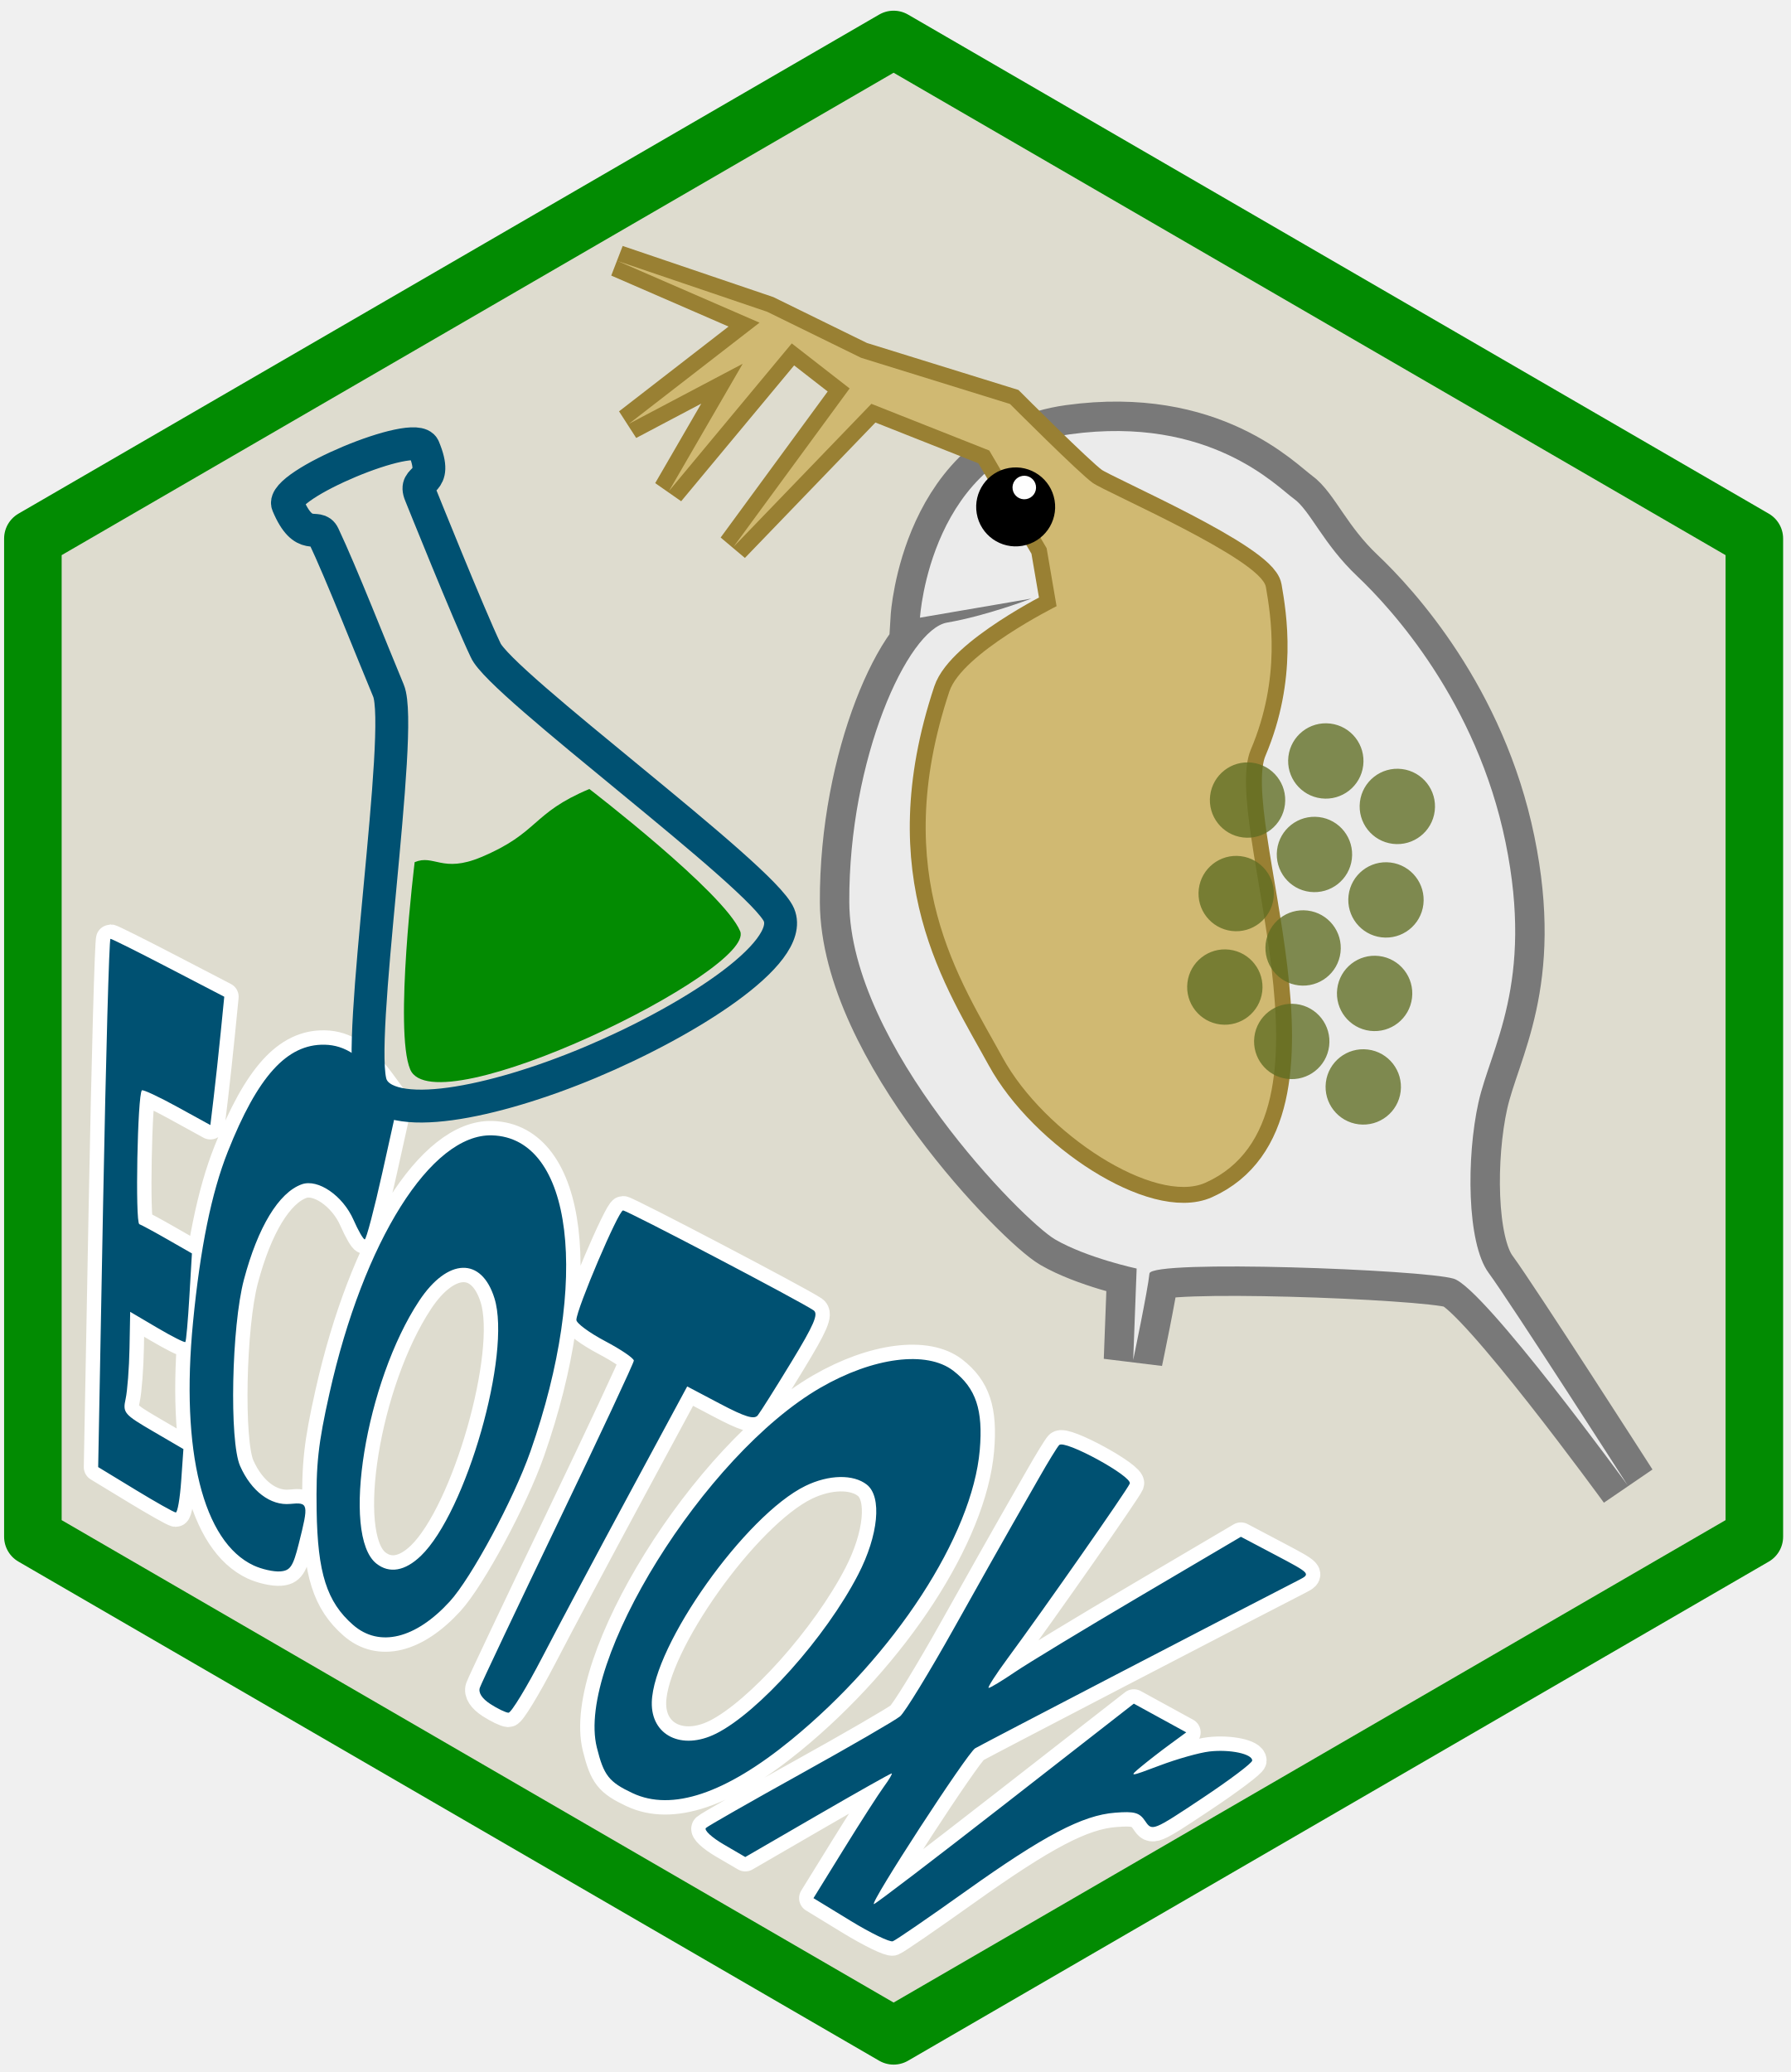
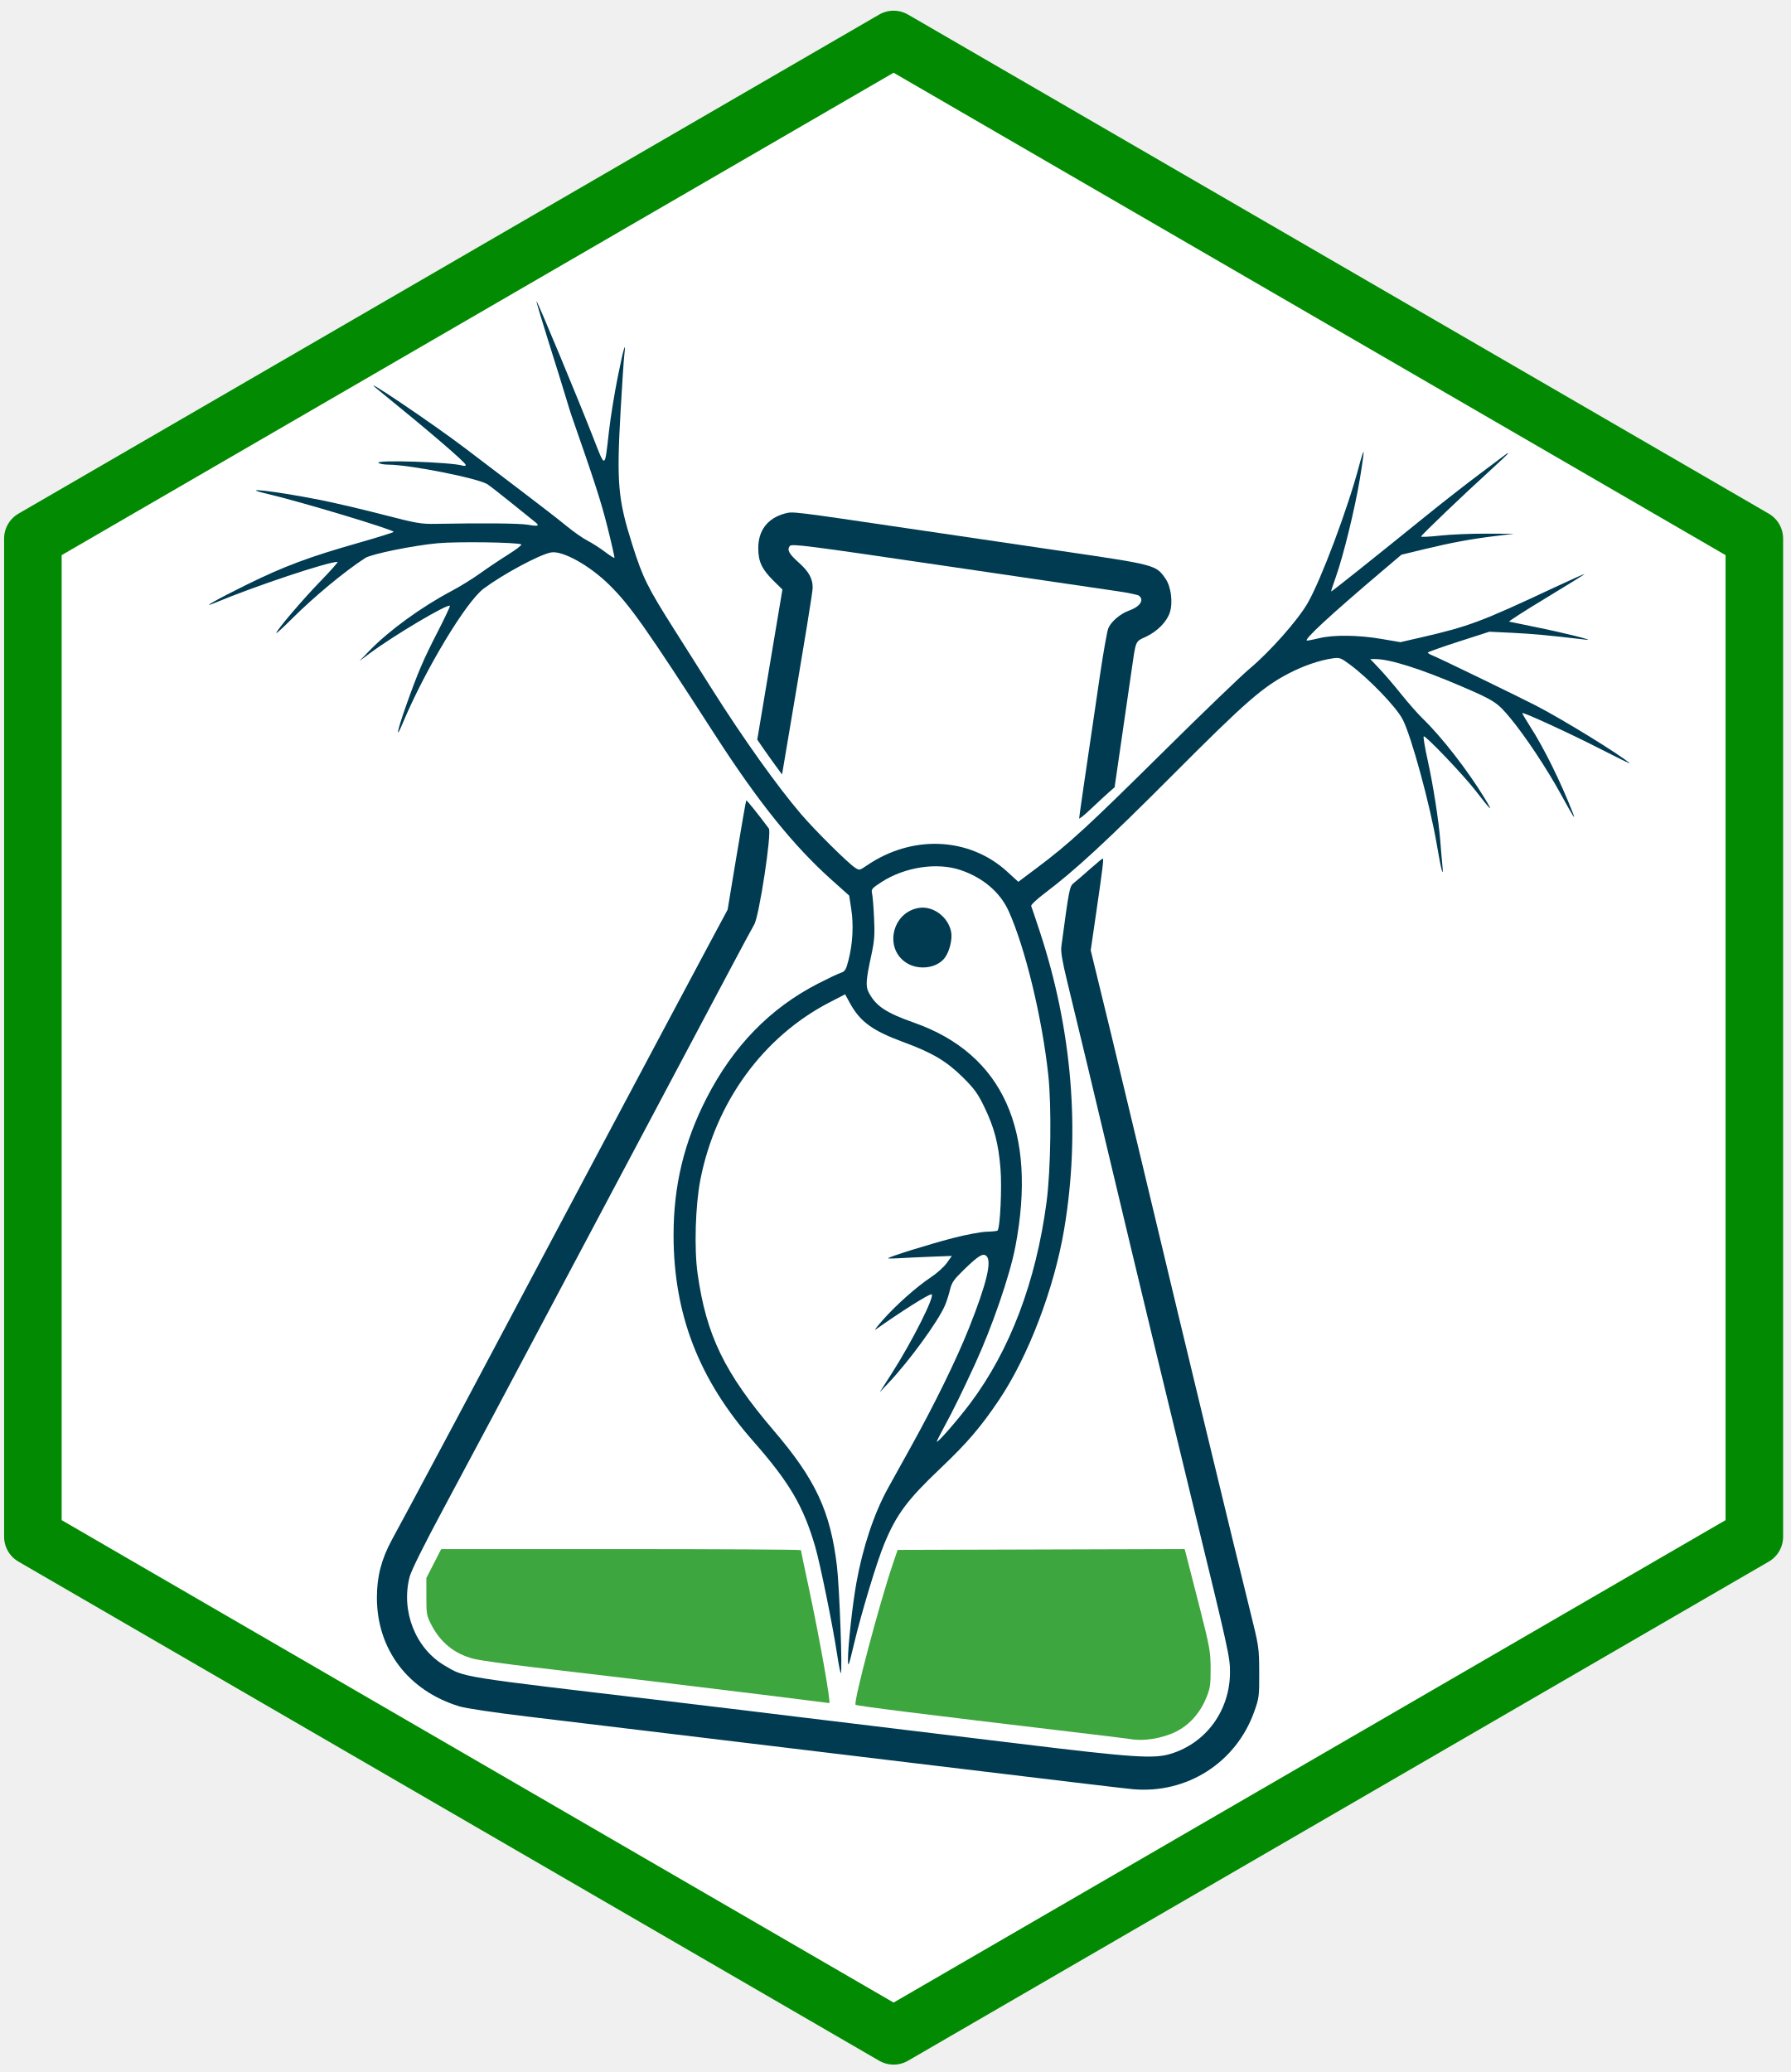
- <svg xmlns="http://www.w3.org/2000/svg" viewBox="0 0 124.44 144.00" id="svg2" version="1.1">
+ <svg xmlns="http://www.w3.org/2000/svg" viewBox="0 0 124.44 144.00" id="svg2" version="1.1" xml:space="preserve">
  <defs id="defs4">
    <style type="text/css" id="style6">
    line, polyline, path, rect, circle {
      fill: none;
      stroke: #000000;
      stroke-linecap: round;
      stroke-linejoin: round;
      stroke-miterlimit: 10.00;
    }
  </style>
  </defs>
  <rect width="100%" height="100%" style="stroke: none; fill: none;" id="rect8" />
  <rect x="0.00" y="0.14" width="124.44" height="143.71" style="stroke-width: 1.07; stroke: none;" clip-path="url(#cpMHwxMjQuNDQxfDE0My44NTd8MC4xNDMxMzc=)" id="rect15" />
  <rect x="-0.14" y="0.14" width="124.58" height="143.85" style="stroke-width: 1.07; stroke: none;" clip-path="url(#cpMHwxMjQuNDQxfDE0My45OTd8MC4xNDMxMzc=)" id="rect27" />
-   <polyline points="2.285 37.429 2.285 106.799 62.105 141.486 121.926 106.799 121.926 37.429 62.105 2.743 2.285 37.429" style="stroke:#008a00;stroke-width:4;fill:#dedccf;fill-opacity:1;fill-rule:nonzero;stroke-opacity:0.99" clip-path="url(#cpMHwxMjQuNDQxfDE0My45OTd8MC4xNDMxMzc=)" id="polyline29" />
-   <g transform="matrix(0.8064414,-0.1382254,0.1382254,0.8064414,-101.0077,18.23644)" id="g4833-4">
-     <path id="path825-3" d="m 193.6,63.8 c 0,0 3.2,-13.6 15.2,-13.2 12,0.4 16.6,7.4 17.8,8.6 1.2,1.2 1.8,4.2 4.2,7.4 2.4,3.2 8.2,12.2 8.6,24.4 0.4,12.2 -4.2,17 -6,21.4 -1.8,4.4 -3,11.6 -1.6,14.4 1.4,2.8 8.6,19.8 8.6,19.8 0,0 -9.2,-18.6 -11.6,-19.8 -2.4,-1.2 -25.082,-5.974 -25.4,-4.8 -0.362,1.336 -2.6,7 -2.6,7 l 1.6,-7.6 c 0,0 -4,-1.6 -6.4,-3.6 -2.4,-2 -14.4,-19.2 -12.4,-31.2 2,-12 8.8,-22 12.2,-22 3.4,0 7.4,-0.8 7.4,-0.8 z" style="fill:#ebebeb;fill-opacity:1;stroke:#797979;stroke-width:5;stroke-linecap:butt;stroke-linejoin:miter;stroke-miterlimit:10;stroke-dasharray:none;stroke-opacity:1;paint-order:markers stroke fill" />
-     <path id="path4722-5" d="m 205.2,64.8 c 0,0 -8.59,2.586 -10.2,5.6 -7.8,14.6 -3.2,24.4 -0.8,31.4 2.4,7 10.641,14.574 15.2,13.4 13.2,-3.4 6.4,-30 10,-35.6 C 223,74 223,68.6 223,66.2 223,63.8 211,56 210,55 c -1,-1 -5.8,-7.8 -5.8,-7.8 l -11.8,-6 -7.2,-5.2 -11.8,-6.4 11,7.2 -12.4,6.6 10.4,-3.4 -8,9.6 12.4,-10.6 4.2,4.6 -12,11.6 13.6,-10 9.2,5.6 3.4,9 z" style="fill:#d0b972;fill-opacity:1;stroke:#998033;stroke-width:2.7;stroke-linecap:butt;stroke-linejoin:miter;stroke-miterlimit:10;stroke-dasharray:none;stroke-opacity:1;paint-order:markers stroke fill" />
-     <circle r="3.354" cy="55.9" cx="203.2" id="path827-2" style="fill:#000000;fill-opacity:1;fill-rule:nonzero;stroke:none;stroke-linecap:round;stroke-linejoin:round;stroke-miterlimit:10;stroke-opacity:1;paint-order:markers stroke fill" />
-     <circle r="1" cy="54.4" cx="204.2" id="path829-7" style="fill:#fefefe;fill-opacity:1;fill-rule:nonzero;stroke:none;stroke-linecap:round;stroke-linejoin:round;stroke-miterlimit:10;stroke-opacity:1;paint-order:markers stroke fill" />
-     <circle transform="rotate(-73.3495)" r="3.2" cy="245.947" cx="-16.68" id="path4757-7" style="opacity:1;fill:#5e6d22;fill-opacity:0.775;fill-rule:nonzero;stroke:none;stroke-width:2.7;stroke-linecap:round;stroke-linejoin:round;stroke-miterlimit:10;stroke-dasharray:none;stroke-opacity:1;paint-order:markers stroke fill" />
-     <circle transform="rotate(-73.3495)" r="3.2" cy="245.947" cx="-24.68" id="path4774-9" style="opacity:1;fill:#5e6d22;fill-opacity:0.775;fill-rule:nonzero;stroke:none;stroke-width:2.7;stroke-linecap:round;stroke-linejoin:round;stroke-miterlimit:10;stroke-dasharray:none;stroke-opacity:1;paint-order:markers stroke fill" />
-     <circle transform="rotate(-73.3495)" r="3.2" cy="245.947" cx="-32.68" id="path4776-27" style="opacity:1;fill:#5e6d22;fill-opacity:0.775;fill-rule:nonzero;stroke:none;stroke-width:2.7;stroke-linecap:round;stroke-linejoin:round;stroke-miterlimit:10;stroke-dasharray:none;stroke-opacity:1;paint-order:markers stroke fill" />
-     <circle transform="rotate(-73.3495)" r="3.2" cy="245.947" cx="-40.68" id="path4778-26" style="opacity:1;fill:#5e6d22;fill-opacity:0.775;fill-rule:nonzero;stroke:none;stroke-width:2.7;stroke-linecap:round;stroke-linejoin:round;stroke-miterlimit:10;stroke-dasharray:none;stroke-opacity:1;paint-order:markers stroke fill" />
-     <circle transform="rotate(-73.3495)" r="3.2" cy="239.451" cx="-13.579" id="path4757-2-8" style="opacity:1;fill:#5e6d22;fill-opacity:0.775;fill-rule:nonzero;stroke:none;stroke-width:2.7;stroke-linecap:round;stroke-linejoin:round;stroke-miterlimit:10;stroke-dasharray:none;stroke-opacity:1;paint-order:markers stroke fill" />
-     <circle transform="rotate(-73.3495)" r="3.2" cy="239.451" cx="-21.579" id="path4774-7-4" style="opacity:1;fill:#5e6d22;fill-opacity:0.775;fill-rule:nonzero;stroke:none;stroke-width:2.7;stroke-linecap:round;stroke-linejoin:round;stroke-miterlimit:10;stroke-dasharray:none;stroke-opacity:1;paint-order:markers stroke fill" />
-     <circle transform="rotate(-73.3495)" r="3.2" cy="239.451" cx="-29.579" id="path4776-3-4" style="opacity:1;fill:#5e6d22;fill-opacity:0.775;fill-rule:nonzero;stroke:none;stroke-width:2.7;stroke-linecap:round;stroke-linejoin:round;stroke-miterlimit:10;stroke-dasharray:none;stroke-opacity:1;paint-order:markers stroke fill" />
-     <circle transform="rotate(-73.3495)" r="3.2" cy="239.451" cx="-37.579" id="path4778-2-9" style="opacity:1;fill:#5e6d22;fill-opacity:0.775;fill-rule:nonzero;stroke:none;stroke-width:2.7;stroke-linecap:round;stroke-linejoin:round;stroke-miterlimit:10;stroke-dasharray:none;stroke-opacity:1;paint-order:markers stroke fill" />
-     <circle transform="rotate(-73.3495)" r="3.2" cy="233.252" cx="-17.677" id="path4774-8-5" style="opacity:1;fill:#5e6d22;fill-opacity:0.775;fill-rule:nonzero;stroke:none;stroke-width:2.7;stroke-linecap:round;stroke-linejoin:round;stroke-miterlimit:10;stroke-dasharray:none;stroke-opacity:1;paint-order:markers stroke fill" />
-     <circle transform="rotate(-73.3495)" r="3.2" cy="233.252" cx="-25.677" id="path4776-2-0" style="opacity:1;fill:#5e6d22;fill-opacity:0.775;fill-rule:nonzero;stroke:none;stroke-width:2.7;stroke-linecap:round;stroke-linejoin:round;stroke-miterlimit:10;stroke-dasharray:none;stroke-opacity:1;paint-order:markers stroke fill" />
-     <circle transform="rotate(-73.3495)" r="3.2" cy="233.252" cx="-33.677" id="path4778-3-9" style="opacity:1;fill:#5e6d22;fill-opacity:0.775;fill-rule:nonzero;stroke:none;stroke-width:2.7;stroke-linecap:round;stroke-linejoin:round;stroke-miterlimit:10;stroke-dasharray:none;stroke-opacity:1;paint-order:markers stroke fill" />
-   </g>
-   <path style="fill:#005172;fill-opacity:1;stroke:#ffffff;stroke-width:2;stroke-linecap:round;stroke-linejoin:round;stroke-miterlimit:10;stroke-dasharray:none;stroke-opacity:0.99;paint-order:markers stroke fill" d="m 59.102,133.485 -2.566,-1.567 2.112,-3.418 c 1.162,-1.88 2.415,-3.83 2.784,-4.333 0.37,-0.503 0.611,-0.916 0.536,-0.917 -0.074,-0.001 -2.394,1.305 -5.154,2.904 l -5.018,2.906 -1.507,-0.88 c -0.829,-0.484 -1.38,-0.997 -1.225,-1.141 0.155,-0.143 3.119,-1.835 6.586,-3.758 3.467,-1.924 6.574,-3.723 6.905,-3.999 0.331,-0.276 2.025,-3.044 3.764,-6.152 1.74,-3.108 3.522,-6.274 3.961,-7.037 0.439,-0.763 1.31,-2.287 1.935,-3.388 0.625,-1.101 1.254,-2.125 1.396,-2.275 0.381,-0.402 5.109,2.179 4.907,2.678 -0.183,0.451 -6.005,8.782 -8.467,12.116 -0.844,1.143 -1.446,2.08 -1.338,2.082 0.109,0.002 0.928,-0.493 1.82,-1.099 0.893,-0.607 4.792,-2.97 8.666,-5.253 l 7.043,-4.15 2.437,1.285 c 2.391,1.261 2.421,1.293 1.601,1.713 -4.347,2.225 -22.087,11.448 -22.507,11.701 -0.559,0.337 -7.371,10.82 -7.035,10.827 0.103,0.002 4.209,-3.131 9.124,-6.963 L 78.8,118.4 l 1.822,0.998 1.822,0.998 -1.144,0.838 c -0.629,0.461 -1.538,1.166 -2.018,1.566 -0.84,0.699 -0.789,0.695 1.318,-0.101 1.206,-0.456 2.76,-0.894 3.454,-0.974 1.427,-0.164 2.983,0.166 2.974,0.631 -0.003,0.171 -1.568,1.35 -3.478,2.62 -3.417,2.274 -3.479,2.299 -3.954,1.594 -0.406,-0.603 -0.737,-0.697 -2.098,-0.591 -2.264,0.175 -4.951,1.587 -10.378,5.455 -2.578,1.838 -4.859,3.403 -5.07,3.48 -0.211,0.076 -1.537,-0.567 -2.949,-1.429 z m -15.137,-8.864 c -1.65,-0.777 -2.004,-1.23 -2.486,-3.178 -1.466,-5.924 7.489,-20.337 15.529,-24.992 3.681,-2.132 7.407,-2.608 9.251,-1.183 1.57,1.214 2.073,2.723 1.834,5.503 -0.513,5.96 -5.924,14.277 -13.113,20.154 -4.557,3.725 -8.291,4.978 -11.014,3.695 z m 5.789,-4.131 c 2.968,-1.478 7.629,-6.692 9.888,-11.062 1.413,-2.733 1.67,-5.409 0.601,-6.249 -0.936,-0.736 -2.645,-0.701 -4.263,0.087 -4.161,2.025 -10.58,11.061 -10.68,15.033 -0.058,2.316 2.085,3.37 4.454,2.19 z m -15.674,-2.065 c -0.581,-0.375 -0.848,-0.788 -0.732,-1.131 0.1,-0.297 2.549,-5.466 5.44,-11.486 2.892,-6.021 5.26,-11.081 5.263,-11.246 0.003,-0.165 -0.896,-0.776 -1.998,-1.358 -1.102,-0.582 -2,-1.246 -1.995,-1.474 0.014,-0.769 2.931,-7.613 3.242,-7.607 0.297,0.006 12.325,6.311 13.244,6.943 0.356,0.245 0.027,1.008 -1.552,3.603 -1.102,1.811 -2.15,3.474 -2.329,3.696 -0.246,0.305 -0.884,0.109 -2.614,-0.803 l -2.289,-1.207 -4.004,7.423 c -2.202,4.082 -4.92,9.188 -6.04,11.346 -1.12,2.158 -2.19,3.917 -2.379,3.908 -0.189,-0.009 -0.755,-0.281 -1.258,-0.606 z m -9.541,-5.496 c -1.828,-1.598 -2.466,-3.602 -2.533,-7.959 -0.049,-3.211 0.105,-4.62 0.892,-8.137 2.369,-10.591 7.066,-18.049 11.294,-17.928 5.634,0.161 6.843,10.073 2.677,21.955 -1.169,3.334 -4.099,8.786 -5.611,10.44 -2.377,2.6 -4.906,3.213 -6.719,1.628 z m 4.709,-4.796 c 3.157,-3.04 6.308,-14.057 5.119,-17.898 -0.897,-2.899 -3.252,-2.822 -5.235,0.17 -3.719,5.615 -5.457,16.3 -2.97,18.263 0.899,0.71 1.989,0.52 3.085,-0.535 z m -11.613,0.667 c -3.526,-1.642 -5.094,-7.933 -4.219,-16.92 0.503,-5.163 1.283,-8.986 2.414,-11.837 2.081,-5.246 4.108,-7.487 6.726,-7.438 1.433,0.027 2.611,0.815 3.951,2.643 l 1.116,1.522 -1.042,4.689 c -0.573,2.579 -1.128,4.684 -1.232,4.677 -0.104,-0.007 -0.453,-0.614 -0.776,-1.349 -0.742,-1.693 -2.477,-2.885 -3.606,-2.478 -1.594,0.575 -3.045,2.969 -4.014,6.621 -0.861,3.245 -1.025,11.232 -0.266,12.953 0.774,1.753 2.119,2.77 3.486,2.636 1.269,-0.124 1.293,-0.013 0.588,2.782 -0.396,1.572 -0.587,1.855 -1.286,1.909 -0.451,0.035 -1.279,-0.15 -1.84,-0.411 z M 9.407,103.531 6.823,101.96 7.167,83.601 C 7.357,73.504 7.586,65.244 7.677,65.245 c 0.091,0.002 1.907,0.908 4.037,2.015 l 3.872,2.011 -0.251,2.524 c -0.138,1.388 -0.356,3.395 -0.483,4.46 l -0.231,1.935 -2.313,-1.271 C 11.036,76.22 9.935,75.706 9.861,75.777 c -0.306,0.295 -0.475,9.187 -0.177,9.301 0.175,0.067 1.07,0.551 1.987,1.077 l 1.668,0.955 -0.179,3.026 c -0.099,1.665 -0.223,3.073 -0.278,3.131 -0.054,0.058 -0.939,-0.391 -1.966,-0.996 L 9.048,91.17 9.001,93.688 C 8.975,95.073 8.854,96.662 8.731,97.22 8.52,98.18 8.619,98.297 10.628,99.47 l 2.119,1.237 -0.154,2.208 c -0.085,1.214 -0.255,2.203 -0.378,2.198 -0.123,-0.005 -1.387,-0.717 -2.808,-1.581 z" id="path4919" />
-   <g id="g4968" transform="matrix(1.053905,-0.4413096,0.4413096,1.053905,-22.16819,13.88294)">
-     <path id="path4944" d="m 17.92,65.92 c 0,2.56 6.4,3.84 12.8,3.84 6.4,0 14.08,-1.28 14.08,-3.84 0,-2.54 -10.24,-19.566 -10.24,-21.76 -0.115,-2.309 0,-10.24 0,-10.24 0,-1.28 1.28,0 1.28,-2.56 0,-1.28 -8.96,-1.28 -8.96,0 0,2.56 1.241,1.713 1.28,2.56 0.118,2.538 0,7.68 0,10.24 0,2.56 -10.24,19.2 -10.24,21.76 z" style="fill:none;stroke:#005172;stroke-width:2;stroke-linecap:butt;stroke-linejoin:miter;stroke-miterlimit:10;stroke-dasharray:none;stroke-opacity:1" />
-     <path id="path4946" d="m 20.48,65.92 c 0,3.84 21.76,2.56 21.76,0 0,-2.56 -5.12,-11.52 -5.12,-11.52 -3.84,0 -3.84,1.28 -7.68,1.28 -2.56,0 -2.56,-1.28 -3.84,-1.28 0,0 -5.12,8.96 -5.12,11.52 z" style="fill:#008a00;fill-opacity:0.988;stroke:none;stroke-width:1px;stroke-linecap:butt;stroke-linejoin:miter;stroke-miterlimit:10;stroke-opacity:1" />
+   <polyline points="2.285 37.429 2.285 106.799 62.105 141.486 121.926 106.799 121.926 37.429 62.105 2.743 2.285 37.429" style="stroke:#008a00;stroke-width:4;fill:#ffffff;fill-opacity:1;fill-rule:nonzero;stroke-opacity:0.99" clip-path="url(#cpMHwxMjQuNDQxfDE0My45OTd8MC4xNDMxMzc=)" id="polyline29" />
+   <g id="g15409-5" transform="matrix(0.1164824,0,0,0.1164824,124.4511,58.35939)">
+     <path style="fill:#003b52;fill-opacity:1;stroke:none;stroke-linecap:round;stroke-linejoin:round;stroke-miterlimit:10" d="m -424.528,-12.74 c 0,-0.922 2.699,-19.481 12.496,-85.932 1.978,-13.416 4.195,-25.825 4.926,-27.575 1.629,-3.898 7.23,-8.654 12.3,-10.444 6.54,-2.309 9.215,-6.247 6.028,-8.874 -0.688,-0.567 -6.425,-1.776 -12.75,-2.687 -6.325,-0.911 -52.669,-7.719 -102.987,-15.129 -83.493,-12.295 -91.591,-13.33 -92.682,-11.838 -1.738,2.376 -0.503,4.607 5.562,10.046 5.805,5.206 8.106,9.373 8.106,14.677 0,2.791 -3.504,24.235 -17.14,104.893 l -1.129,6.677 -4.162,-5.677 c -2.289,-3.122 -5.617,-7.803 -7.395,-10.401 l -3.233,-4.723 7.504,-44.777 7.504,-44.777 -5.079,-5 c -7.125,-7.013 -9.287,-11.531 -9.332,-19.5 -0.061,-10.786 5.569,-18.118 16.054,-20.904 4.579,-1.217 4.252,-1.257 72.909,8.886 22.55,3.331 63.905,9.42 91.9,13.531 56.412,8.283 56.414,8.284 62.129,16.53 3.319,4.79 4.515,14.263 2.551,20.213 -1.799,5.45 -7.369,11.139 -13.983,14.28 -6.87,3.263 -6.117,1.414 -9.153,22.464 -1.15,7.975 -3.826,26.421 -5.945,40.991 l -3.854,26.491 -3.323,2.909 c -1.827,1.6 -6.585,6.002 -10.573,9.782 -3.987,3.78 -7.25,6.42 -7.25,5.867 z" id="path11676-7" />
+     <path style="fill:#003b52;fill-opacity:1;stroke:none;stroke-linecap:round;stroke-linejoin:round;stroke-miterlimit:10" d="m -527.191,73.706 c -13.999,-8.391 -9.146,-30.592 7.225,-33.047 8.435,-1.265 17.398,5.498 19.065,14.384 0.797,4.248 -0.906,11.357 -3.642,15.198 -4.455,6.256 -15.239,7.905 -22.648,3.464 z" id="path11674-5" />
+     <path style="fill:#003b52;fill-opacity:1;stroke:none;stroke-linecap:round;stroke-linejoin:round;stroke-miterlimit:10" d="m -568.956,485.97 c -2.603,-17.166 -10.134,-54.157 -13.08,-64.249 -7.058,-24.175 -15.39,-38.328 -37.09,-63.001 -32.368,-36.804 -47.402,-75.785 -47.402,-122.909 0,-29.433 6.269,-55.445 19.662,-81.591 15.902,-31.043 37.861,-53.629 66.434,-68.33 5.722,-2.944 11.8,-5.828 13.506,-6.408 2.779,-0.945 3.284,-1.77 4.843,-7.908 2.454,-9.66 3.036,-20.826 1.576,-30.215 l -1.252,-8.046 -10.398,-9.296 c -22.832,-20.411 -43.775,-46.458 -69.796,-86.806 -41.153,-63.811 -50.596,-77.196 -63.135,-89.49 -11.794,-11.563 -27.926,-20.453 -34.668,-19.105 -7.047,1.409 -28.254,12.809 -40.008,21.505 -10.563,7.816 -35.063,48.541 -48.434,80.51 -4.532,10.835 -3.224,4.296 2.182,-10.911 6.951,-19.553 10.206,-27.167 18.56,-43.417 4.359,-8.479 7.725,-15.618 7.479,-15.864 -1.379,-1.379 -33.769,17.85 -48.052,28.528 l -6,4.485 6,-6.191 c 11.765,-12.14 31.195,-26.255 49.225,-35.76 4.826,-2.544 12.375,-7.213 16.775,-10.375 4.4,-3.162 11.951,-8.225 16.78,-11.25 4.829,-3.025 8.37,-5.753 7.87,-6.062 -2.085,-1.288 -38.2,-1.801 -49.968,-0.709 -14.556,1.35 -39.472,6.429 -43.116,8.789 -12.358,8.002 -30.432,22.981 -43.816,36.314 -5.088,5.068 -9.25,8.876 -9.25,8.463 0,-1.558 15.743,-20.04 26.429,-31.028 6.11,-6.282 10.646,-11.422 10.08,-11.422 -5.954,0 -49.494,14.545 -73.009,24.389 -9.58,4.011 0.831,-1.955 19,-10.886 22.195,-10.91 37.022,-16.454 66.25,-24.768 11.688,-3.325 21.241,-6.313 21.231,-6.64 -0.043,-1.321 -55.936,-18.145 -75.349,-22.679 -18.823,-4.397 4.862,-1.644 31.868,3.704 8.25,1.634 24.9,5.537 37,8.675 19.997,5.185 22.865,5.688 31.5,5.524 28.245,-0.536 50.127,-0.329 55,0.52 6.323,1.102 7.344,0.712 4.335,-1.658 -1.174,-0.925 -7.467,-5.994 -13.985,-11.265 -6.518,-5.271 -12.975,-10.307 -14.35,-11.192 -5.665,-3.645 -46.315,-11.693 -59.298,-11.74 -2.311,-0.008 -4.877,-0.452 -5.702,-0.985 -3.175,-2.052 43.182,-0.58 50.25,1.596 0.963,0.296 1.75,0.117 1.75,-0.399 0,-1.452 -21.229,-19.664 -53.043,-45.504 -12.201,-9.91 34.156,21.354 53.043,35.773 9.075,6.928 24.6,18.732 34.5,26.23 9.9,7.498 21.423,16.444 25.608,19.88 4.184,3.435 9.809,7.374 12.5,8.751 2.691,1.378 7.333,4.34 10.315,6.583 2.982,2.243 5.589,3.912 5.792,3.709 0.203,-0.203 -1.67,-8.489 -4.163,-18.415 -3.802,-15.14 -7.526,-26.691 -21.508,-66.705 -0.577,-1.65 -2.116,-6.6 -3.422,-11 -1.306,-4.4 -5.833,-18.959 -10.061,-32.353 -4.228,-13.394 -7.535,-24.505 -7.348,-24.692 0.413,-0.413 24.538,57.578 33.67,80.938 7.578,19.383 6.961,19.601 9.585,-3.393 0.91,-7.975 3.231,-22.367 5.159,-31.982 3.489,-17.406 5.152,-23.037 3.991,-13.518 -0.335,2.75 -1.337,17.825 -2.225,33.5 -2.443,43.095 -1.594,52.701 7.071,80 6.222,19.602 8.961,25.128 25.031,50.5 8.709,13.75 18.964,29.95 22.789,36 18.33,28.993 38.712,57.568 52.784,74 8.391,9.798 27.807,29.074 32.133,31.9 2.653,1.733 2.776,1.712 7,-1.184 27.132,-18.601 61.276,-17.093 83.977,3.709 l 6.516,5.971 11.366,-8.529 c 19.012,-14.267 29.701,-24.085 74.44,-68.371 23.65,-23.41 47.15,-46.036 52.221,-50.279 12.076,-10.103 28.566,-28.712 34.528,-38.965 7.978,-13.72 24.152,-56.846 30.76,-82.015 1.265,-4.819 2.477,-8.585 2.693,-8.369 0.216,0.216 -0.771,7.409 -2.193,15.985 -2.954,17.811 -9.891,46.145 -14.353,58.625 -1.667,4.663 -2.93,8.58 -2.807,8.703 0.225,0.225 24.303,-18.966 56.773,-45.25 9.558,-7.737 23.903,-18.946 31.878,-24.909 7.975,-5.963 15.062,-11.275 15.75,-11.805 0.688,-0.53 1.25,-0.762 1.25,-0.516 0,0.246 -4.612,4.643 -10.25,9.77 -16.409,14.923 -41.75,39.146 -41.75,39.908 0,0.385 5.062,0.141 11.25,-0.542 6.188,-0.683 18.675,-1.208 27.75,-1.168 l 16.5,0.073 -11,1.327 c -14.601,1.761 -26.148,3.894 -42.604,7.871 l -13.604,3.288 -10.485,8.886 c -32.374,27.436 -48.564,42.418 -45.765,42.35 0.802,-0.02 4.158,-0.688 7.458,-1.484 8.379,-2.023 23.25,-1.831 36.739,0.475 l 11.438,1.955 12.433,-2.859 c 28.282,-6.504 35.751,-9.298 78.786,-29.471 10.117,-4.743 18.513,-8.501 18.657,-8.352 0.144,0.149 -10.129,6.544 -22.829,14.21 -12.7,7.666 -22.671,14.06 -22.157,14.209 0.513,0.148 7.683,1.63 15.933,3.292 16.801,3.385 36.15,8.225 30,7.504 -23.025,-2.699 -31.916,-3.53 -43.837,-4.099 l -13.926,-0.665 -18.341,5.91 c -10.088,3.251 -18.353,6.193 -18.369,6.539 -0.015,0.346 1.435,1.201 3.222,1.901 3.502,1.371 49.738,23.789 61.25,29.698 15.762,8.091 50.836,29.671 56,34.455 0.55,0.51 -7.325,-3.339 -17.5,-8.553 -17.831,-9.136 -45.918,-22.046 -46.563,-21.401 -0.172,0.172 1.984,3.876 4.79,8.232 8.075,12.531 18.04,32.707 25.208,51.039 2.1,5.37 0.714,3.222 -7.096,-11 -8.485,-15.45 -21.303,-34.726 -30.239,-45.471 -7.704,-9.264 -9.51,-10.423 -29.719,-19.079 -23.744,-10.169 -42.084,-15.951 -50.599,-15.951 h -3.087 l 5.458,5.75 c 3.002,3.162 8.874,10.025 13.05,15.25 4.176,5.225 9.926,11.75 12.78,14.5 11.198,10.793 26.78,30.829 36.941,47.5 5.514,9.047 4.202,7.963 -5.354,-4.423 -7.21,-9.344 -30.096,-33.318 -30.99,-32.462 -0.354,0.338 0.69,6.638 2.319,14 3.334,15.067 6.67,36.408 7.563,48.385 0.328,4.4 0.852,10.475 1.164,13.5 1.045,10.126 -0.571,4.517 -3.189,-11.069 -3.98,-23.693 -15.279,-65.135 -20.454,-75.015 -3.881,-7.411 -20.058,-24.216 -31.393,-32.612 -5.552,-4.112 -6.189,-4.338 -10.5,-3.71 -7.575,1.103 -17.115,4.361 -25.59,8.738 -15.979,8.254 -25.913,16.92 -69.5,60.627 -39.535,39.644 -58.325,57.002 -76.805,70.947 -4.567,3.447 -8.083,6.79 -7.812,7.43 0.271,0.64 2.56,7.439 5.086,15.108 19.447,59.031 24.406,119.772 14.534,178.039 -5.975,35.267 -21.419,75.677 -38.796,101.516 -10.982,16.33 -18.97,25.647 -35.193,41.053 -19.634,18.644 -26.065,27.313 -33.342,44.947 -4.487,10.872 -13.673,41.317 -18.104,60 -3.056,12.888 -3.446,13.913 -3.503,9.222 -0.093,-7.638 2.656,-32.902 4.997,-45.934 3.819,-21.254 10.491,-41.341 18.697,-56.287 1.963,-3.575 8.027,-14.513 13.475,-24.306 14.452,-25.974 27.628,-52.895 35.091,-71.694 10.564,-26.61 13.762,-40.024 10.239,-42.947 -2.054,-1.705 -4.678,-0.079 -13.237,8.198 -6.12,5.919 -7.353,7.694 -8.402,12.093 -0.676,2.836 -2.018,7.007 -2.983,9.269 -4.06,9.52 -21.312,33.204 -33.789,46.387 l -5.206,5.5 7.357,-11.5 c 12.309,-19.241 26.211,-47 23.539,-47 -1.839,0 -18.198,10.338 -33.228,21 -1.163,0.825 0.81,-1.802 4.385,-5.839 7.866,-8.881 20.279,-19.878 28.717,-25.443 3.42,-2.255 7.595,-6.017 9.278,-8.361 l 3.06,-4.261 -12.278,0.473 c -6.753,0.26 -15.315,0.662 -19.028,0.894 -3.712,0.232 -6.75,0.246 -6.75,0.032 0,-0.724 24.418,-8.337 38.5,-12.003 7.7,-2.005 16.775,-3.723 20.167,-3.818 3.392,-0.095 6.38,-0.398 6.64,-0.673 1.554,-1.642 2.691,-25.672 1.753,-37.072 -1.24,-15.076 -3.703,-24.417 -9.721,-36.86 -3.784,-7.825 -5.949,-10.807 -12.701,-17.5 -9.75,-9.665 -18.33,-14.744 -35.648,-21.105 -18.26,-6.707 -25.733,-12.166 -31.761,-23.202 l -2.862,-5.24 -8.904,4.582 c -39.881,20.521 -68.363,59.526 -77.478,106.102 -2.974,15.199 -3.737,41.115 -1.646,55.941 5.207,36.92 16.102,59.345 45.599,93.855 24.822,29.04 33.656,48.022 37.543,80.674 1.527,12.825 3.374,63.826 2.312,63.826 -0.285,0 -1.285,-5.062 -2.223,-11.25 z m 79.441,-149.709 c 23.691,-31.575 39.237,-72.567 45.525,-120.041 2.56,-19.327 3.07,-57.147 1.026,-76.014 -3.694,-34.086 -13.708,-75.52 -23.56,-97.477 -5.083,-11.329 -15.323,-20.088 -28.813,-24.645 -14.011,-4.733 -33.23,-1.808 -47.126,7.174 -5.724,3.699 -6.222,4.297 -5.633,6.761 0.355,1.486 0.898,8.102 1.206,14.702 0.469,10.035 0.205,13.637 -1.611,22 -3.215,14.803 -3.506,18.671 -1.674,22.215 4.274,8.266 10.246,12.275 27.148,18.226 52.985,18.655 73.718,64.605 60.392,133.851 -3.285,17.072 -13.934,47.982 -24.188,70.209 -7.6,16.474 -12.746,26.972 -17.607,35.918 -2.804,5.16 -5.076,9.652 -5.051,9.982 0.101,1.285 12.511,-12.924 19.965,-22.859 z" id="path11672-2" />
+     <path style="fill:#008a00;fill-opacity:0.757;stroke:none;stroke-linecap:round;stroke-linejoin:round;stroke-miterlimit:10" d="m -613.028,510.163 c -39.182,-4.856 -81.3,-9.904 -137,-16.418 -16.5,-1.93 -32.655,-4.208 -35.9,-5.063 -11.23,-2.958 -19.497,-9.572 -24.95,-19.962 -2.984,-5.685 -3.149,-6.584 -3.149,-17.124 v -11.124 l 4.435,-8.626 4.435,-8.626 h 107.315 c 59.023,0 107.315,0.294 107.315,0.652 0,0.359 1.993,9.921 4.43,21.25 6.528,30.354 13.64,70.337 12.449,69.986 -0.208,-0.061 -17.929,-2.287 -39.379,-4.946 z" id="path11670-4" />
+     <path style="fill:#008a00;fill-opacity:0.757;stroke:none;stroke-linecap:round;stroke-linejoin:round;stroke-miterlimit:10" d="m -394.028,536.574 c -1.1,-0.206 -14.825,-1.897 -30.5,-3.757 -94.621,-11.233 -132.604,-15.986 -133.397,-16.692 -1.448,-1.289 14.135,-60.214 22.189,-83.904 l 2.89,-8.5 85.619,-0.256 85.619,-0.256 1.02,3.787 c 0.561,2.083 4.048,15.698 7.75,30.256 6.275,24.676 6.732,27.213 6.751,37.469 0.018,9.86 -0.275,11.701 -2.824,17.768 -3.721,8.856 -10.086,15.853 -17.932,19.714 -8.199,4.034 -19.376,5.832 -27.185,4.371 z" id="path11668-3" />
+     <path style="fill:#003b52;fill-opacity:1;stroke:none;stroke-linecap:round;stroke-linejoin:round;stroke-miterlimit:10" d="m -392.528,566.491 c -4.781,-0.427 -39.271,-4.538 -132.5,-15.79 -136.082,-16.425 -192.858,-23.266 -228.395,-27.519 -20.354,-2.436 -37.092,-4.942 -41,-6.138 -30.442,-9.322 -49.105,-33.958 -49.105,-64.823 0,-12.625 2.61,-22.745 8.879,-34.423 2.68,-4.992 7.794,-14.477 11.366,-21.077 7.784,-14.386 39.713,-74.365 70.002,-131.5 12.1,-22.825 31.228,-58.825 42.506,-80 11.278,-21.175 28.16,-52.9 37.515,-70.5 9.355,-17.6 21.954,-41.225 27.997,-52.5 l 10.988,-20.5 5.384,-32.427 c 2.961,-17.835 5.541,-32.584 5.732,-32.776 0.287,-0.287 7.749,9.015 13.48,16.802 1.822,2.476 -5.79,52.409 -8.733,57.286 -1.034,1.713 -8.077,14.815 -15.651,29.115 -23.313,44.014 -36.496,68.847 -84.405,159 -25.428,47.85 -50.757,95.55 -56.285,106 -5.528,10.45 -18.519,34.762 -28.869,54.028 -11.713,21.803 -19.401,37.267 -20.363,40.96 -5.337,20.492 3.46,42.812 20.903,53.035 12.241,7.174 7.014,6.338 131.551,21.025 16.225,1.913 36.475,4.346 45,5.407 8.525,1.06 23.15,2.845 32.5,3.966 39.402,4.725 78.457,9.455 133.5,16.169 68.327,8.334 80.575,9.154 90.646,6.068 21.249,-6.51 35.354,-25.971 35.354,-48.778 0,-9.027 -0.771,-12.512 -22.329,-100.88 -14.043,-57.565 -35.59,-147.018 -47.693,-198 -10.741,-45.247 -21.656,-90.793 -27.169,-113.376 -2.831,-11.598 -3.837,-17.58 -3.445,-20.5 4.707,-35.119 4.888,-36.033 7.537,-38.113 1.409,-1.106 5.72,-4.82 9.581,-8.253 3.861,-3.433 7.274,-6.246 7.586,-6.25 0.685,-0.009 0.072,5.049 -4.019,33.115 l -3.151,21.623 4.595,18.877 c 2.527,10.382 5.911,24.277 7.52,30.877 2.403,9.857 10.185,42.318 17.501,73 14.346,60.164 31.58,131.999 39.825,166 5.735,23.65 12.545,51.775 15.134,62.5 2.589,10.725 7.224,29.625 10.301,42 5.505,22.144 5.595,22.737 5.66,37.5 0.063,14.315 -0.074,15.394 -3.019,23.618 -10.876,30.378 -40.15,49.035 -72.415,46.153 z" id="path11666-3" />
  </g>
</svg>
